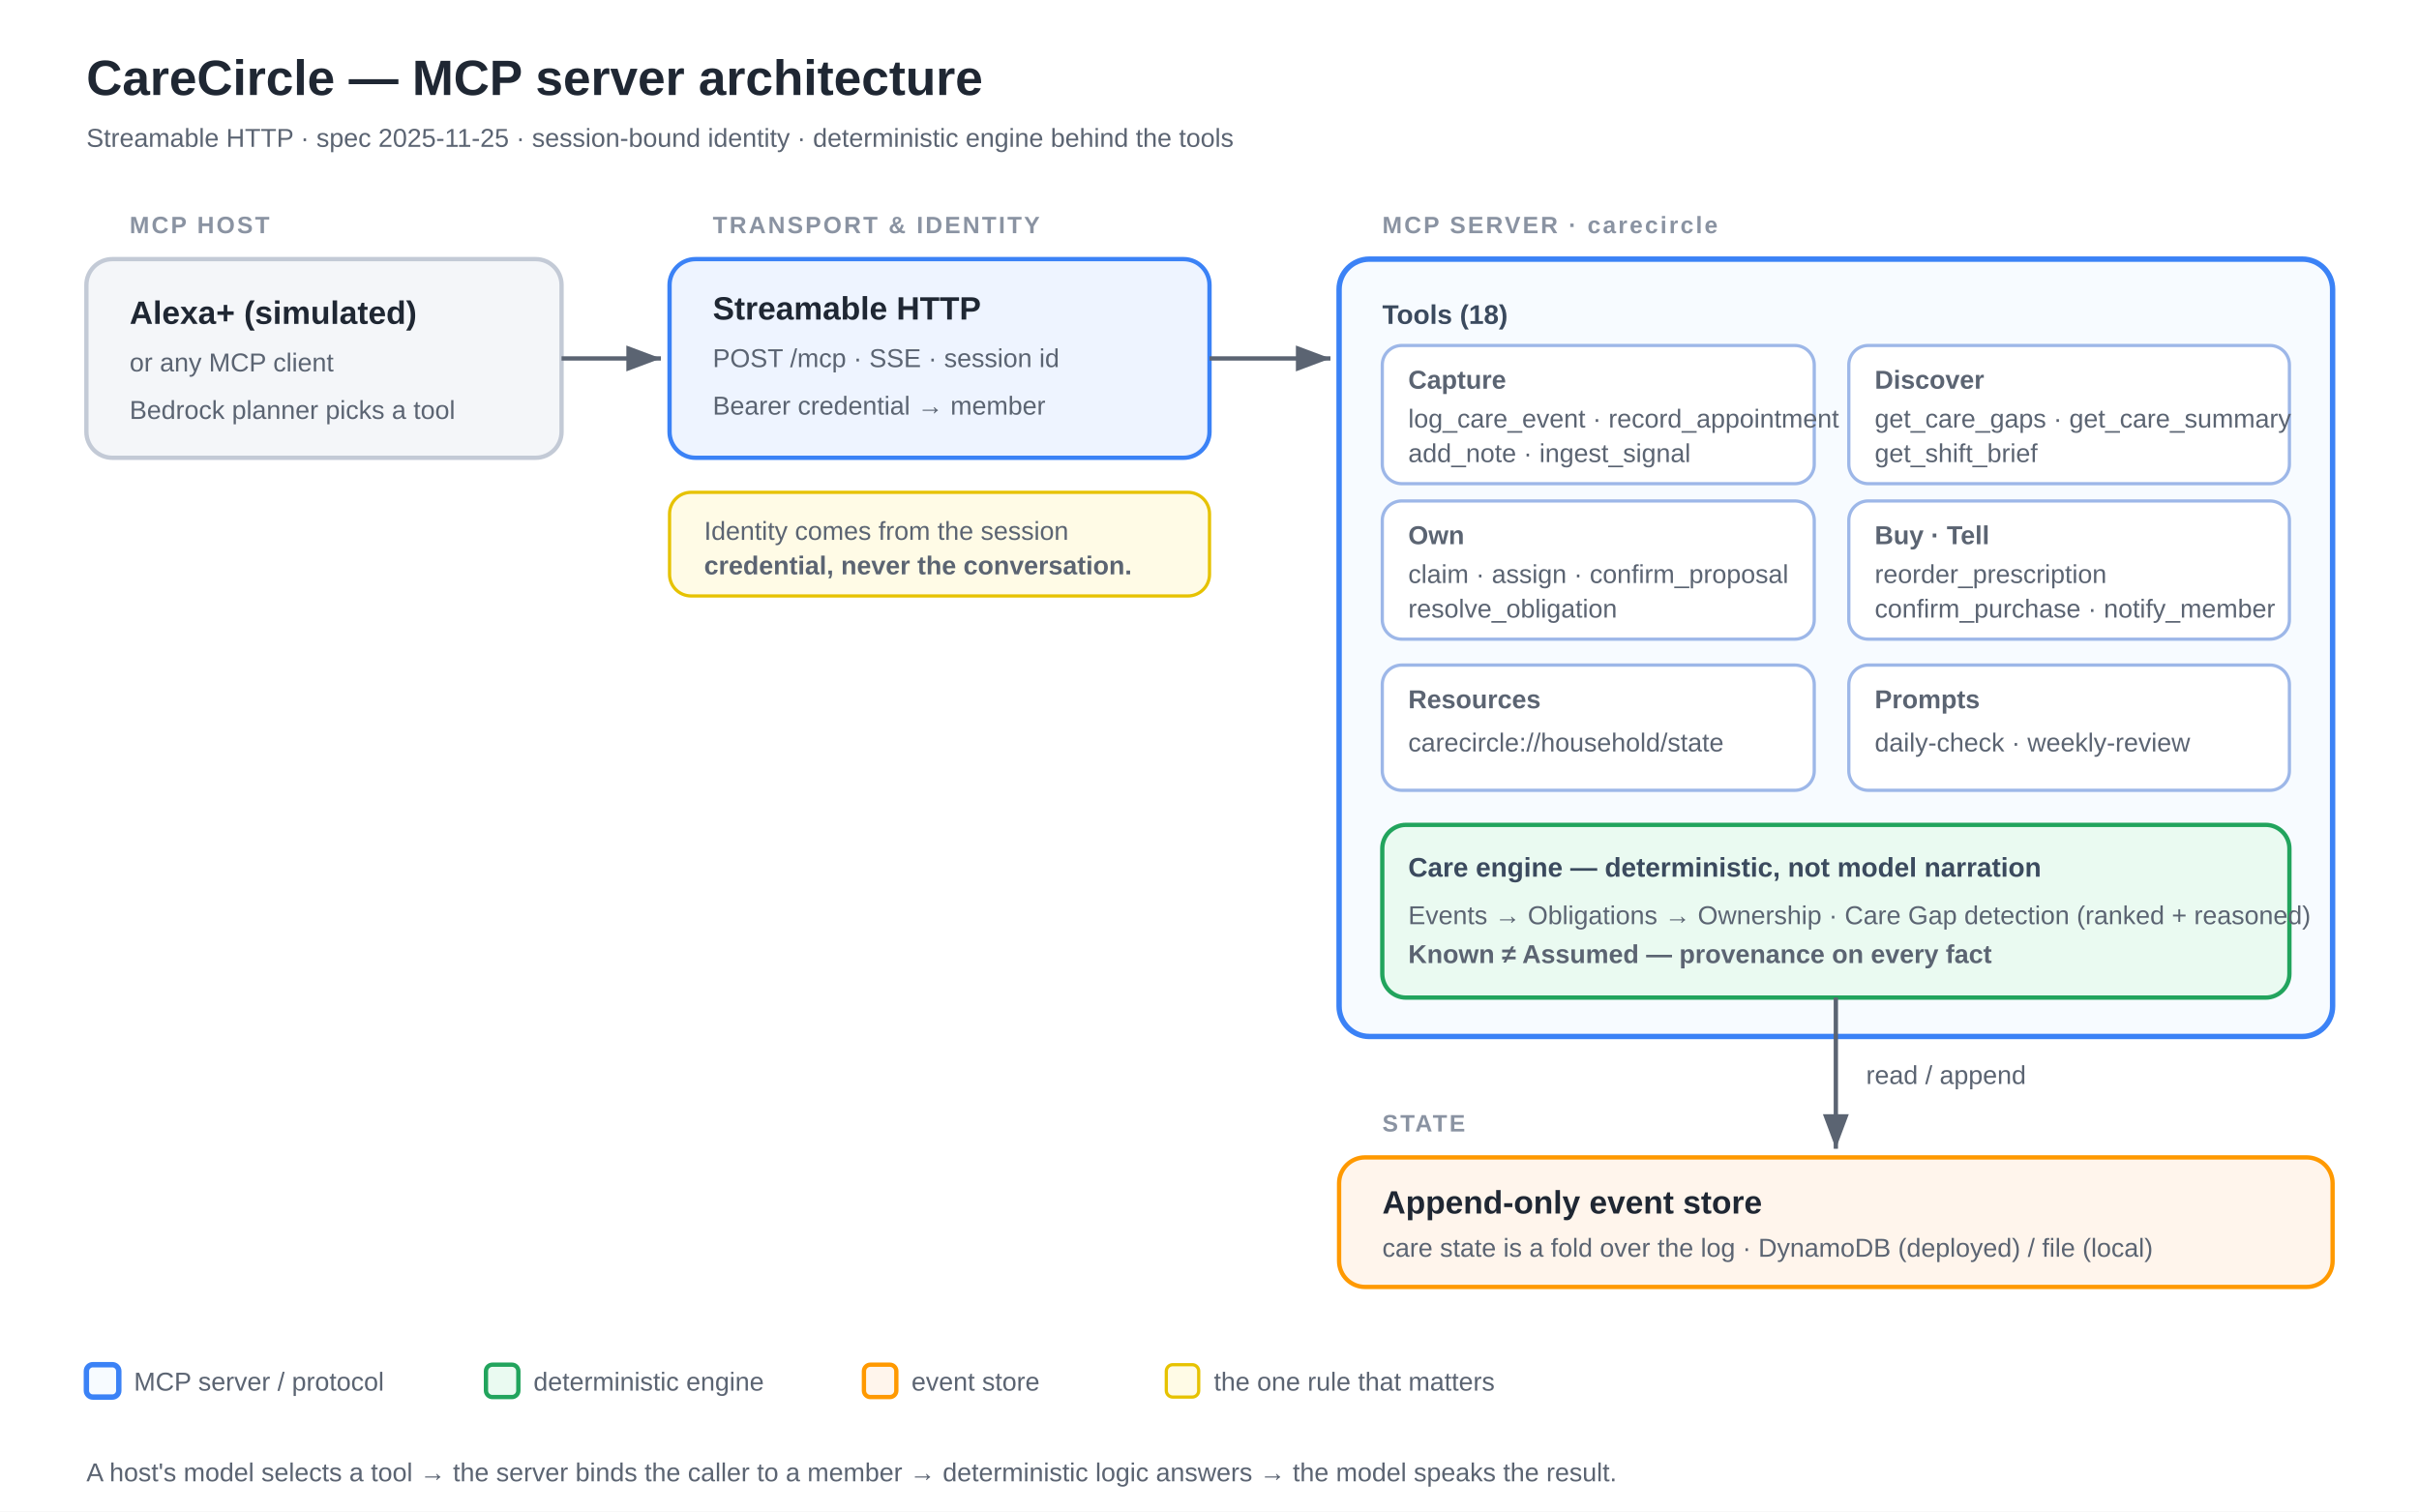
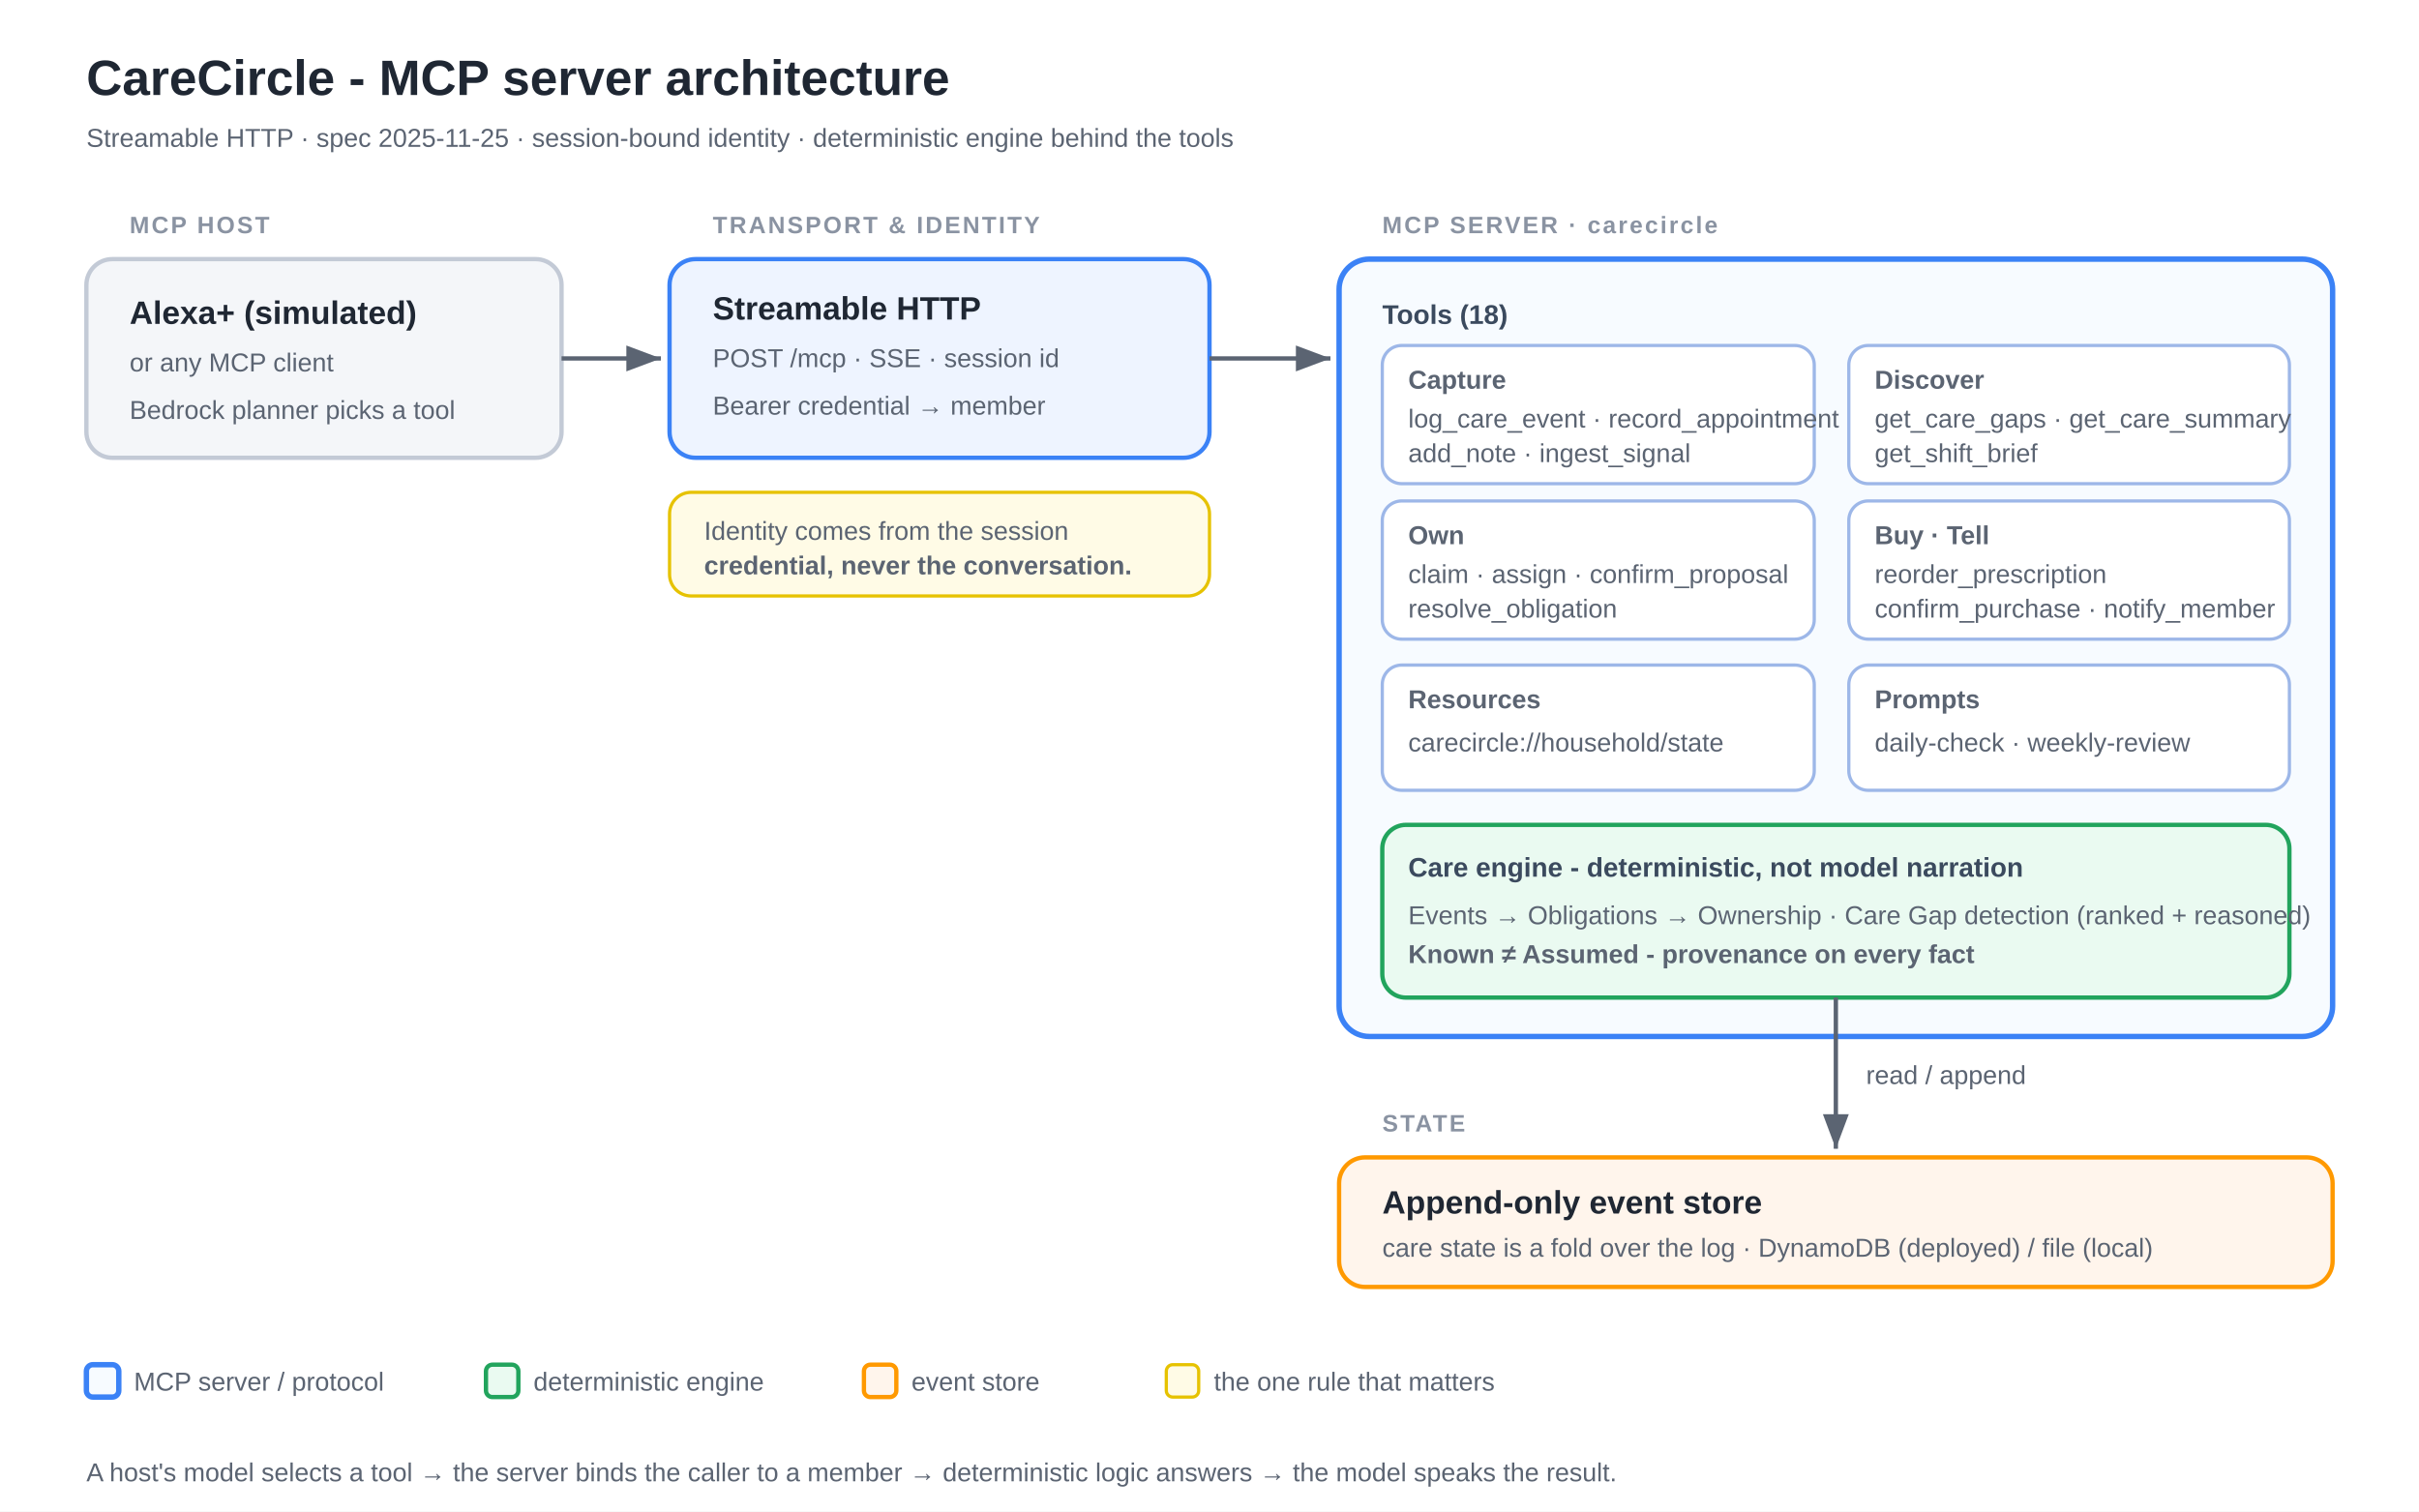
<svg xmlns="http://www.w3.org/2000/svg" viewBox="0 0 1120 700" font-family="'Segoe UI',Arial,sans-serif">
  <defs>
    <marker id="a" markerWidth="10" markerHeight="10" refX="8" refY="3" orient="auto">
      <path d="M0,0 L8,3 L0,6 Z" fill="#5b6472" />
    </marker>
    <style>
      .t{fill:#1f2733;font-size:15px;font-weight:700}
      .s{fill:#5b6472;font-size:12px}
      .m{fill:#3b4a5e;font-size:12.5px;font-weight:600}
      .lbl{fill:#8a93a2;font-size:11px;font-weight:700;letter-spacing:.09em}
      .host{fill:#f4f6f9;stroke:#c3cad6;stroke-width:2}
      .wire{fill:#eef4ff;stroke:#3b82f6;stroke-width:2}
      .srv{fill:#f7fbff;stroke:#3b82f6;stroke-width:2.5}
      .cap{fill:#ffffff;stroke:#9db7e8;stroke-width:1.5}
      .eng{fill:#eafaf1;stroke:#22a45d;stroke-width:2}
      .store{fill:#fff5ec;stroke:#ff9900;stroke-width:2}
      .note{fill:#fffbe6;stroke:#e6c200;stroke-width:1.5}
    </style>
  </defs>
  <rect width="1120" height="700" fill="#ffffff" />
-   <text x="40" y="44" fill="#1f2733" font-size="23" font-weight="700">CareCircle — MCP server architecture</text>
+   <text x="40" y="44" fill="#1f2733" font-size="23" font-weight="700">CareCircle - MCP server architecture</text>
  <text x="40" y="68" class="s">Streamable HTTP · spec 2025-11-25 · session-bound identity · deterministic engine behind the tools</text>
  <text x="60" y="108" class="lbl">MCP HOST</text>
  <rect class="host" x="40" y="120" width="220" height="92" rx="12" />
  <text x="60" y="150" class="t">Alexa+ (simulated)</text>
  <text x="60" y="172" class="s">or any MCP client</text>
  <text x="60" y="194" class="s">Bedrock planner picks a tool</text>
  <text x="330" y="108" class="lbl">TRANSPORT &amp; IDENTITY</text>
  <rect class="wire" x="310" y="120" width="250" height="92" rx="12" />
  <text x="330" y="148" class="t">Streamable HTTP</text>
  <text x="330" y="170" class="s">POST /mcp · SSE · session id</text>
  <text x="330" y="192" class="s">Bearer credential → member</text>
  <rect class="note" x="310" y="228" width="250" height="48" rx="10" />
  <text x="326" y="250" class="s">Identity comes from the session</text>
  <text x="326" y="266" class="s" font-weight="700">credential, never the conversation.</text>
  <text x="640" y="108" class="lbl">MCP SERVER · carecircle</text>
  <rect class="srv" x="620" y="120" width="460" height="360" rx="14" />
  <text x="640" y="150" class="m">Tools (18)</text>
  <rect class="cap" x="640" y="160" width="200" height="64" rx="9" />
  <text x="652" y="180" class="s" font-weight="700">Capture</text>
  <text x="652" y="198" class="s">log_care_event · record_appointment</text>
  <text x="652" y="214" class="s">add_note · ingest_signal</text>
  <rect class="cap" x="856" y="160" width="204" height="64" rx="9" />
  <text x="868" y="180" class="s" font-weight="700">Discover</text>
  <text x="868" y="198" class="s">get_care_gaps · get_care_summary</text>
  <text x="868" y="214" class="s">get_shift_brief</text>
  <rect class="cap" x="640" y="232" width="200" height="64" rx="9" />
  <text x="652" y="252" class="s" font-weight="700">Own</text>
  <text x="652" y="270" class="s">claim · assign · confirm_proposal</text>
  <text x="652" y="286" class="s">resolve_obligation</text>
  <rect class="cap" x="856" y="232" width="204" height="64" rx="9" />
  <text x="868" y="252" class="s" font-weight="700">Buy · Tell</text>
  <text x="868" y="270" class="s">reorder_prescription</text>
  <text x="868" y="286" class="s">confirm_purchase · notify_member</text>
  <rect class="cap" x="640" y="308" width="200" height="58" rx="9" />
  <text x="652" y="328" class="s" font-weight="700">Resources</text>
  <text x="652" y="348" class="s">carecircle://household/state</text>
  <rect class="cap" x="856" y="308" width="204" height="58" rx="9" />
  <text x="868" y="328" class="s" font-weight="700">Prompts</text>
  <text x="868" y="348" class="s">daily-check · weekly-review</text>
  <rect class="eng" x="640" y="382" width="420" height="80" rx="11" />
-   <text x="652" y="406" class="m">Care engine — deterministic, not model narration</text>
+   <text x="652" y="406" class="m">Care engine - deterministic, not model narration</text>
  <text x="652" y="428" class="s">Events → Obligations → Ownership · Care Gap detection (ranked + reasoned)</text>
-   <text x="652" y="446" class="s" font-weight="700" fill="#22a45d">Known ≠ Assumed — provenance on every fact</text>
+   <text x="652" y="446" class="s" font-weight="700" fill="#22a45d">Known ≠ Assumed - provenance on every fact</text>
  <text x="640" y="524" class="lbl">STATE</text>
  <rect class="store" x="620" y="536" width="460" height="60" rx="12" />
  <text x="640" y="562" class="t">Append-only event store</text>
  <text x="640" y="582" class="s">care state is a fold over the log · DynamoDB (deployed) / file (local)</text>
  <path d="M260 166 H306" stroke="#5b6472" stroke-width="2" fill="none" marker-end="url(#a)" />
  <path d="M560 166 H616" stroke="#5b6472" stroke-width="2" fill="none" marker-end="url(#a)" />
  <path d="M850 462 V532" stroke="#5b6472" stroke-width="2" fill="none" marker-end="url(#a)" />
  <text x="864" y="502" class="s">read / append</text>
  <g transform="translate(40,632)">
    <rect class="srv" x="0" y="0" width="15" height="15" rx="3" />
    <text x="22" y="12" class="s">MCP server / protocol</text>
    <rect class="eng" x="185" y="0" width="15" height="15" rx="3" />
    <text x="207" y="12" class="s">deterministic engine</text>
    <rect class="store" x="360" y="0" width="15" height="15" rx="3" />
    <text x="382" y="12" class="s">event store</text>
    <rect class="note" x="500" y="0" width="15" height="15" rx="3" />
    <text x="522" y="12" class="s">the one rule that matters</text>
  </g>
  <text x="40" y="686" class="s">A host's model selects a tool → the server binds the caller to a member → deterministic logic answers → the model speaks the result.</text>
</svg>
